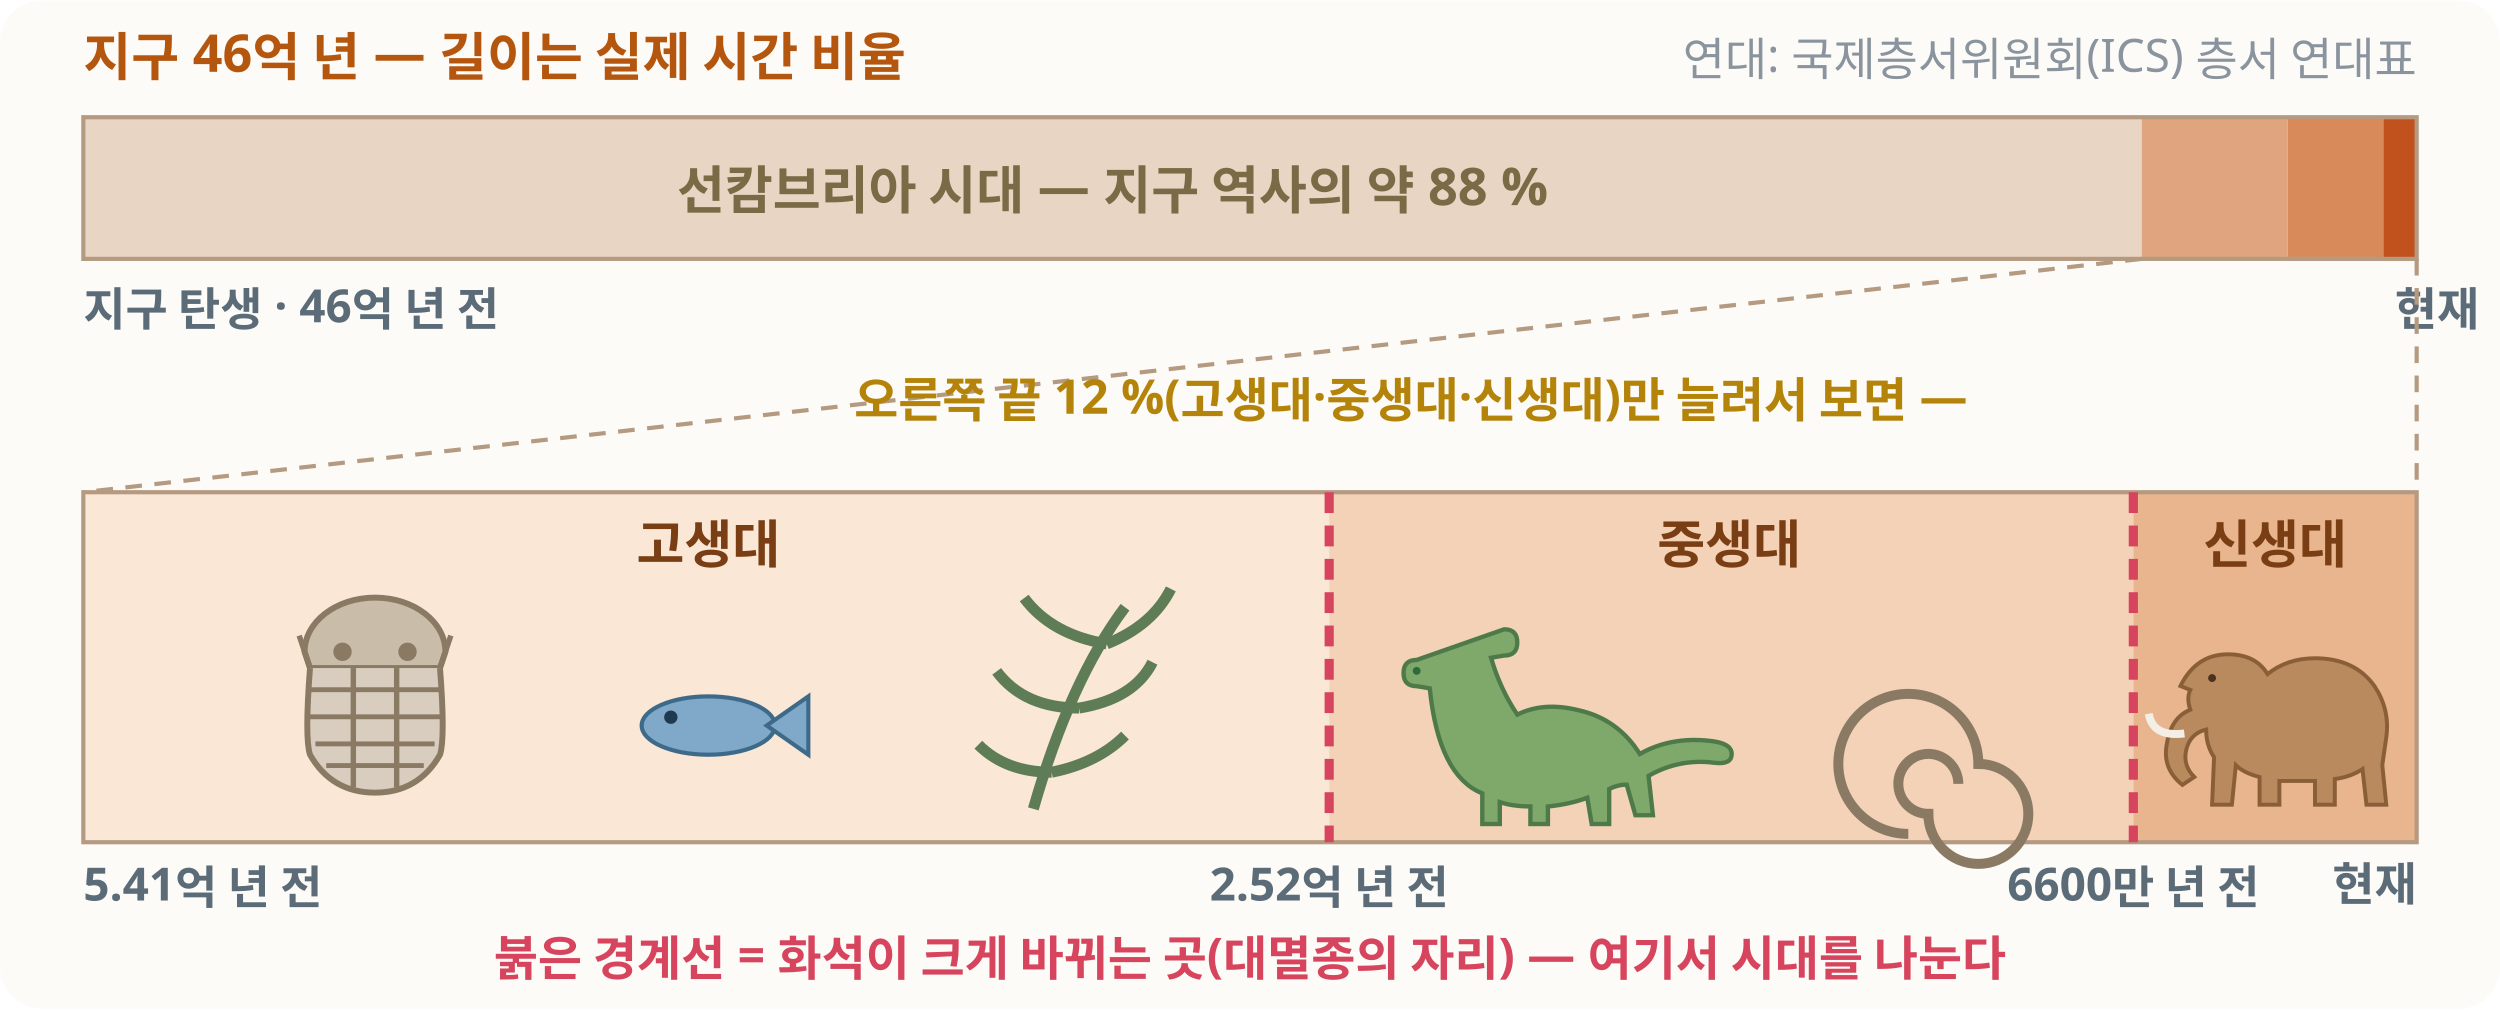
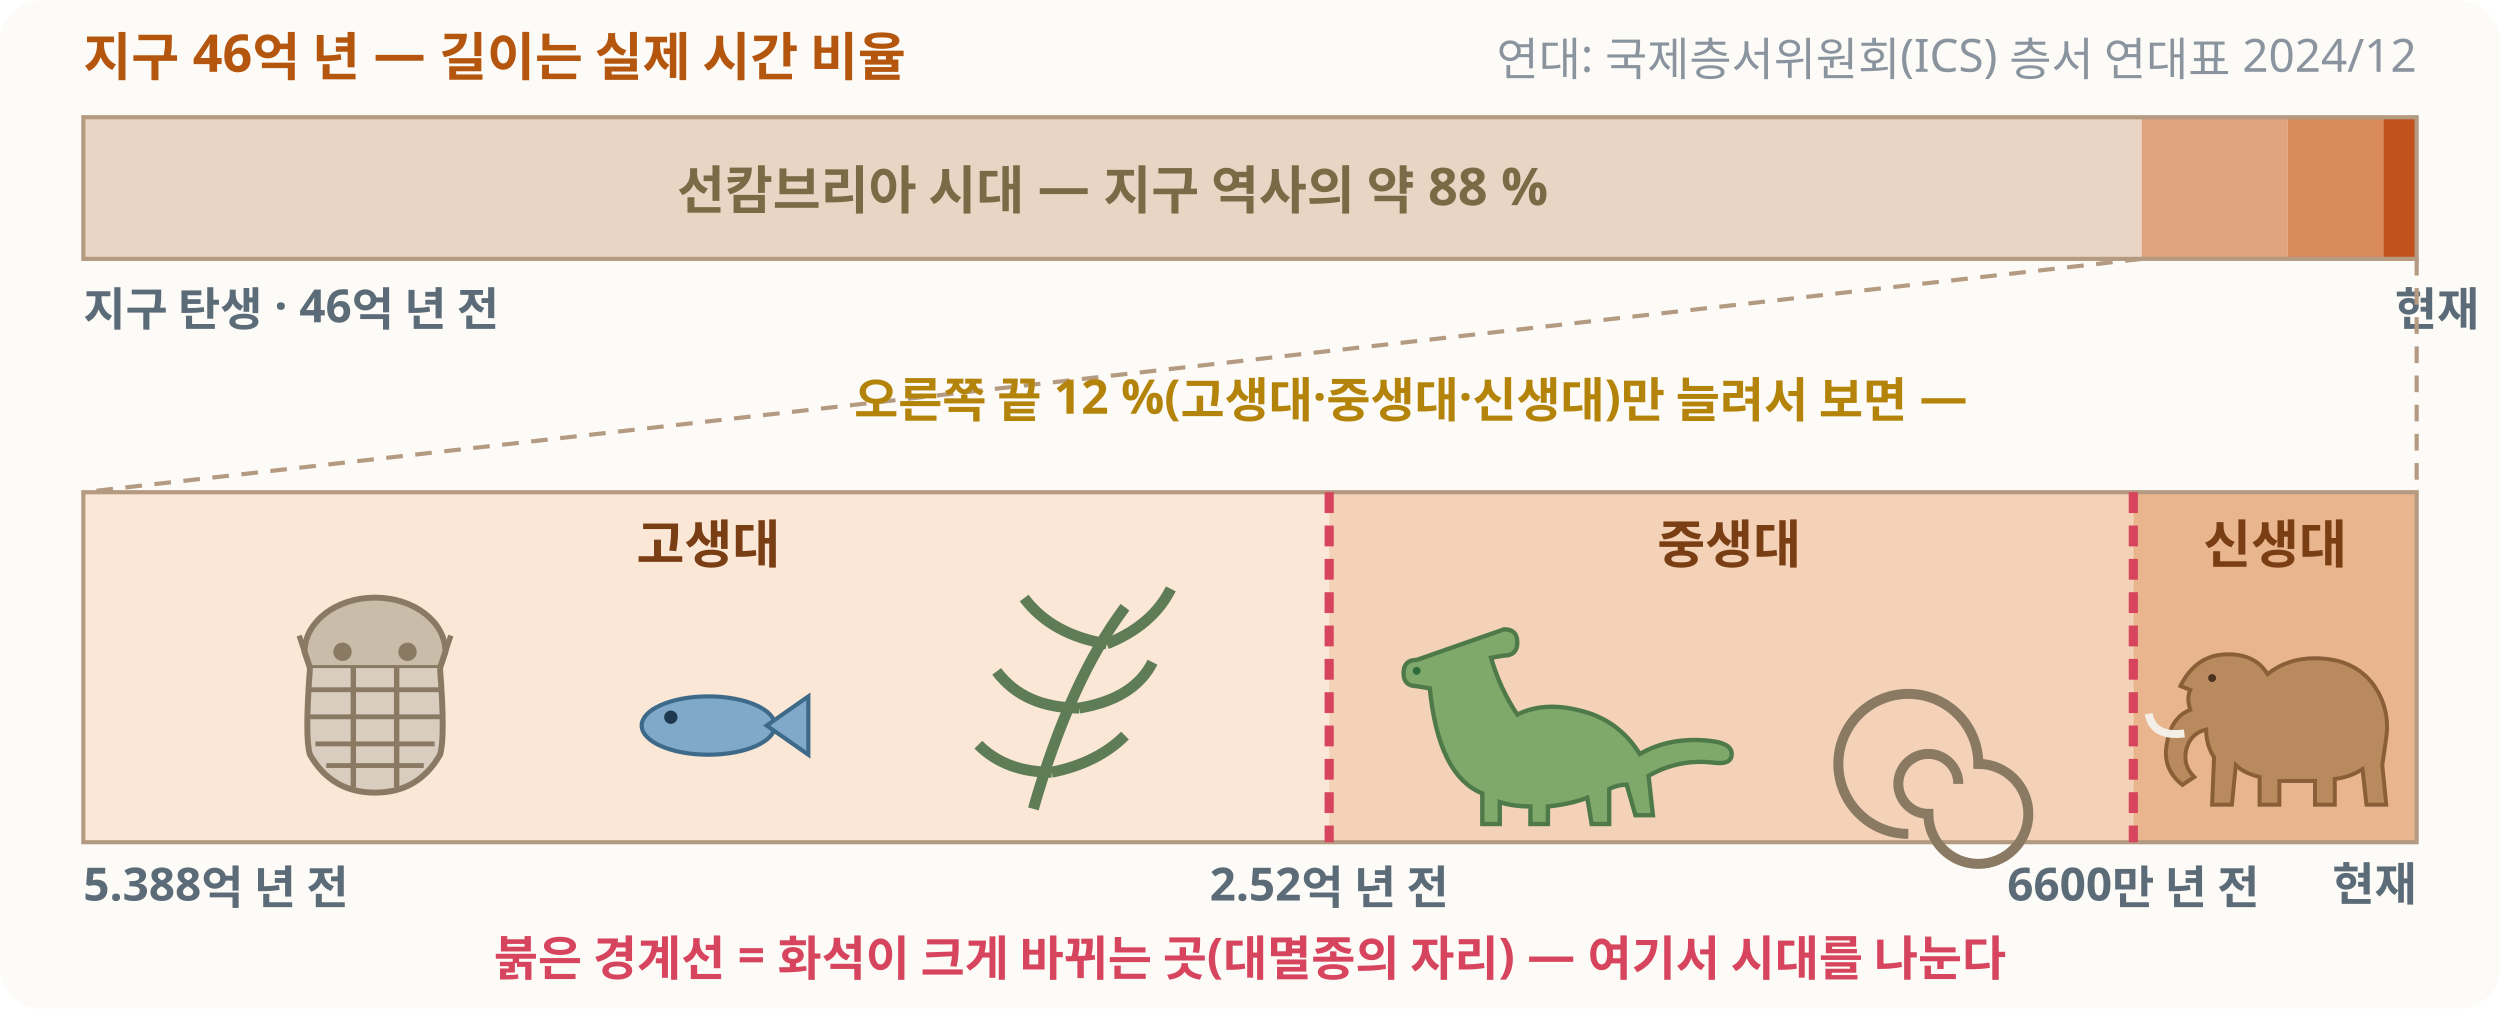
<svg width="530" height="214" viewBox="0 0 600 242" font-family="PC Sans">
  <rect x="0" y="0" width="600" height="242" rx="10" fill="#FDFBF7" />
  <text x="20" y="18" font-size="12.5" font-weight="900" fill="#B4560E">지구 46억 년 — 길이는 실제 시간 비율</text>
-   <text x="580" y="18" text-anchor="end" font-size="11" fill="#8A949E">연대: 국제층서위원회(ICS) 층서 연대표</text>
+   <text x="580" y="18" text-anchor="end" font-size="11" fill="#8A949E">연대: 국제층서위원회(ICS) 층서 연대표 2024/12</text>
  <g transform="translate(20,28)">
    <rect x="0" y="0" width="494" height="34" fill="#E8D5C4" />
    <rect x="494" y="0" width="35" height="34" fill="#E0A57E" />
    <rect x="529" y="0" width="23" height="34" fill="#D98A5B" />
    <rect x="552" y="0" width="8" height="34" fill="#C1521E" />
    <rect x="0" y="0" width="560" height="34" fill="none" stroke="#B49A80" stroke-width="1" />
    <text x="247" y="22" text-anchor="middle" font-size="12.5" font-weight="900" fill="#7A6A45">선캄브리아 시대 — 지구 역사의 약 88 %</text>
    <text x="0" y="50" font-size="11" font-weight="700" fill="#5B6B77">지구 탄생 · 46억 년 전</text>
    <text x="575" y="50" text-anchor="end" font-size="11" font-weight="700" fill="#5B6B77">현재</text>
  </g>
  <path d="M514,62 L20,118 M580,62 L580,118" stroke="#B49A80" stroke-width="1" stroke-dasharray="4 3" fill="none" />
  <text x="205" y="100" font-size="11.5" font-weight="800" fill="#B4830A">오른쪽 끝 12 %(고생대·중생대·신생대)만 늘려서 보면 —</text>
  <g transform="translate(20,118)">
    <rect x="0" y="0" width="299" height="84" fill="#FBE7D6" />
    <rect x="299" y="0" width="193" height="84" fill="#F4D2B8" />
    <rect x="492" y="0" width="68" height="84" fill="#E9B58E" />
    <rect x="0" y="0" width="560" height="84" fill="none" stroke="#B49A80" stroke-width="1" />
    <text x="150" y="17" text-anchor="middle" font-size="12.5" font-weight="900" fill="#7A3E14">고생대</text>
    <text x="395" y="17" text-anchor="middle" font-size="12.5" font-weight="900" fill="#7A3E14">중생대</text>
    <text x="526" y="17" text-anchor="middle" font-size="12.5" font-weight="900" fill="#7A3E14">신생대</text>
    <g transform="translate(70,50) scale(1.3)">
      <path d="M-13,-9 a13,10 0 0 1 26,0 l-1,3 h-24 Z" fill="#C9BCA8" stroke="#8A7A63" stroke-width="1.1" />
      <circle cx="-6" cy="-9" r="1.7" fill="#8A7A63" />
      <circle cx="6" cy="-9" r="1.7" fill="#8A7A63" />
      <path d="M-12,-6 l-2,-6 M12,-6 l2,-6" stroke="#8A7A63" stroke-width="1" fill="none" />
      <path d="M-12,-6 q-1,13 0,16 q4,7 12,7 q8,0 12,-7 q1,-3 0,-16" fill="#D8CDBE" stroke="#8A7A63" stroke-width="1.1" />
      <path d="M-12,-2 h24 M-12,3 h24 M-11,8 h22 M-9,12 h18" stroke="#8A7A63" stroke-width="0.9" fill="none" />
      <path d="M-4,-6 v22 M4,-6 v22" stroke="#8A7A63" stroke-width="1" fill="none" />
    </g>
    <g transform="translate(150,56)">
      <ellipse rx="16" ry="7" fill="#7FA8C9" stroke="#3E6A8A" stroke-width="1" />
      <path d="M14,0 l10,-7 v14 z" fill="#7FA8C9" stroke="#3E6A8A" stroke-width="1" />
      <circle cx="-9" cy="-2" r="1.6" fill="#1F3A50" />
    </g>
    <g transform="translate(228,76) scale(2.2)" stroke="#5E7D57" stroke-width="1.2" fill="none">
      <path d="M0,0 q4,-14 10,-22" />
      <path d="M8,-18 q-6,-1 -9,-5 M8,-18 q5,-2 7,-6 M5,-11 q-6,0 -9,-4 M5,-11 q6,-1 8,-5 M2,-4 q-5,0 -8,-3 M2,-4 q5,-1 8,-4" />
    </g>
    <g transform="translate(362,14) scale(1.05)">
      <path d="M-40,25 q-3,0 -3,3 q0,3 3,3 l3,0.5 q1,10 4,16 q3,6 8,8 l0,7 l4,0 l0,-5 q3,1 7,1 l0,4 l4,0 l0,-4 q5,-0.5 9,-2 l1,6 l4,0 l0,-8 q2,-1 4,-1 l2,7 l4,0 l-1,-9 q7,-4 15,-3 q4,0.5 4,-2 q0,-2.5 -5,-3 q-9,-1 -16,3 q-5,-8 -14,-10 q-8,-2 -14,1 q-4,-6 -6,-13 l3,-0.5 q3,0 3,-3 q0,-3 -3,-3 Z" fill="#7FA86B" stroke="#4E7A4A" stroke-width="1" />
      <circle cx="-40" cy="27.5" r="0.9" fill="#2E6B3A" />
    </g>
    <g transform="translate(438,46) scale(1.2)">
      <path d="M0,30 a14,14 0 1,1 14,-14 a10,10 0 1,1 -10,10 a6,6 0 1,1 6,-6" fill="none" stroke="#8A7A63" stroke-width="2" />
    </g>
    <g transform="translate(528,18) scale(0.95)">
      <path d="M-26,30 q4,-8 12,-8 q7,0 10,5 q5,-4 12,-4 q10,0 15,7 q4,6 3,13 l-1,7 l1,10 l-5,0 l-1,-9 q-3,2 -7,2.5 l0,6.5 l-5,0 l0,-6 l-9,0 l0,6 l-5,0 l0,-7 q-4,-1 -6,-3 l-1,10 l-5,0 l0.5,-12 q-2,-3 -2,-7 q-4,1 -5,5 q-1,4 2,7 l-3,2 q-5,-4 -4,-10 q1,-7 6,-9 q-1,-3 0,-5 Z" fill="#B98A5E" stroke="#8A5F38" stroke-width="1" />
      <path d="M-25,42 q-8,1 -9,-5" stroke="#F4EFE6" stroke-width="2" fill="none" />
      <circle cx="-18" cy="28" r="1" fill="#4A321F" />
    </g>
    <line x1="299" y1="0" x2="299" y2="84" stroke="#D6455D" stroke-width="2.2" stroke-dasharray="5 3" />
    <line x1="492" y1="0" x2="492" y2="84" stroke="#D6455D" stroke-width="2.2" stroke-dasharray="5 3" />
  </g>
  <g font-size="11" font-weight="700" fill="#5B6B77">
-     <text x="20" y="216">5.41억 년 전</text>
+     <text x="20" y="216">5.388억 년 전</text>
    <text x="319" y="216" text-anchor="middle">2.52억 년 전</text>
    <text x="512" y="216" text-anchor="middle">6600만 년 전</text>
    <text x="580" y="216" text-anchor="end">현재</text>
  </g>
  <text x="300" y="234" text-anchor="middle" font-size="11.5" font-weight="800" fill="#D6455D">붉은 경계선 = 화석이 크게 바뀌는 곳(대멸종의 자리) — 여기서 시대를 나눈다</text>
</svg>
